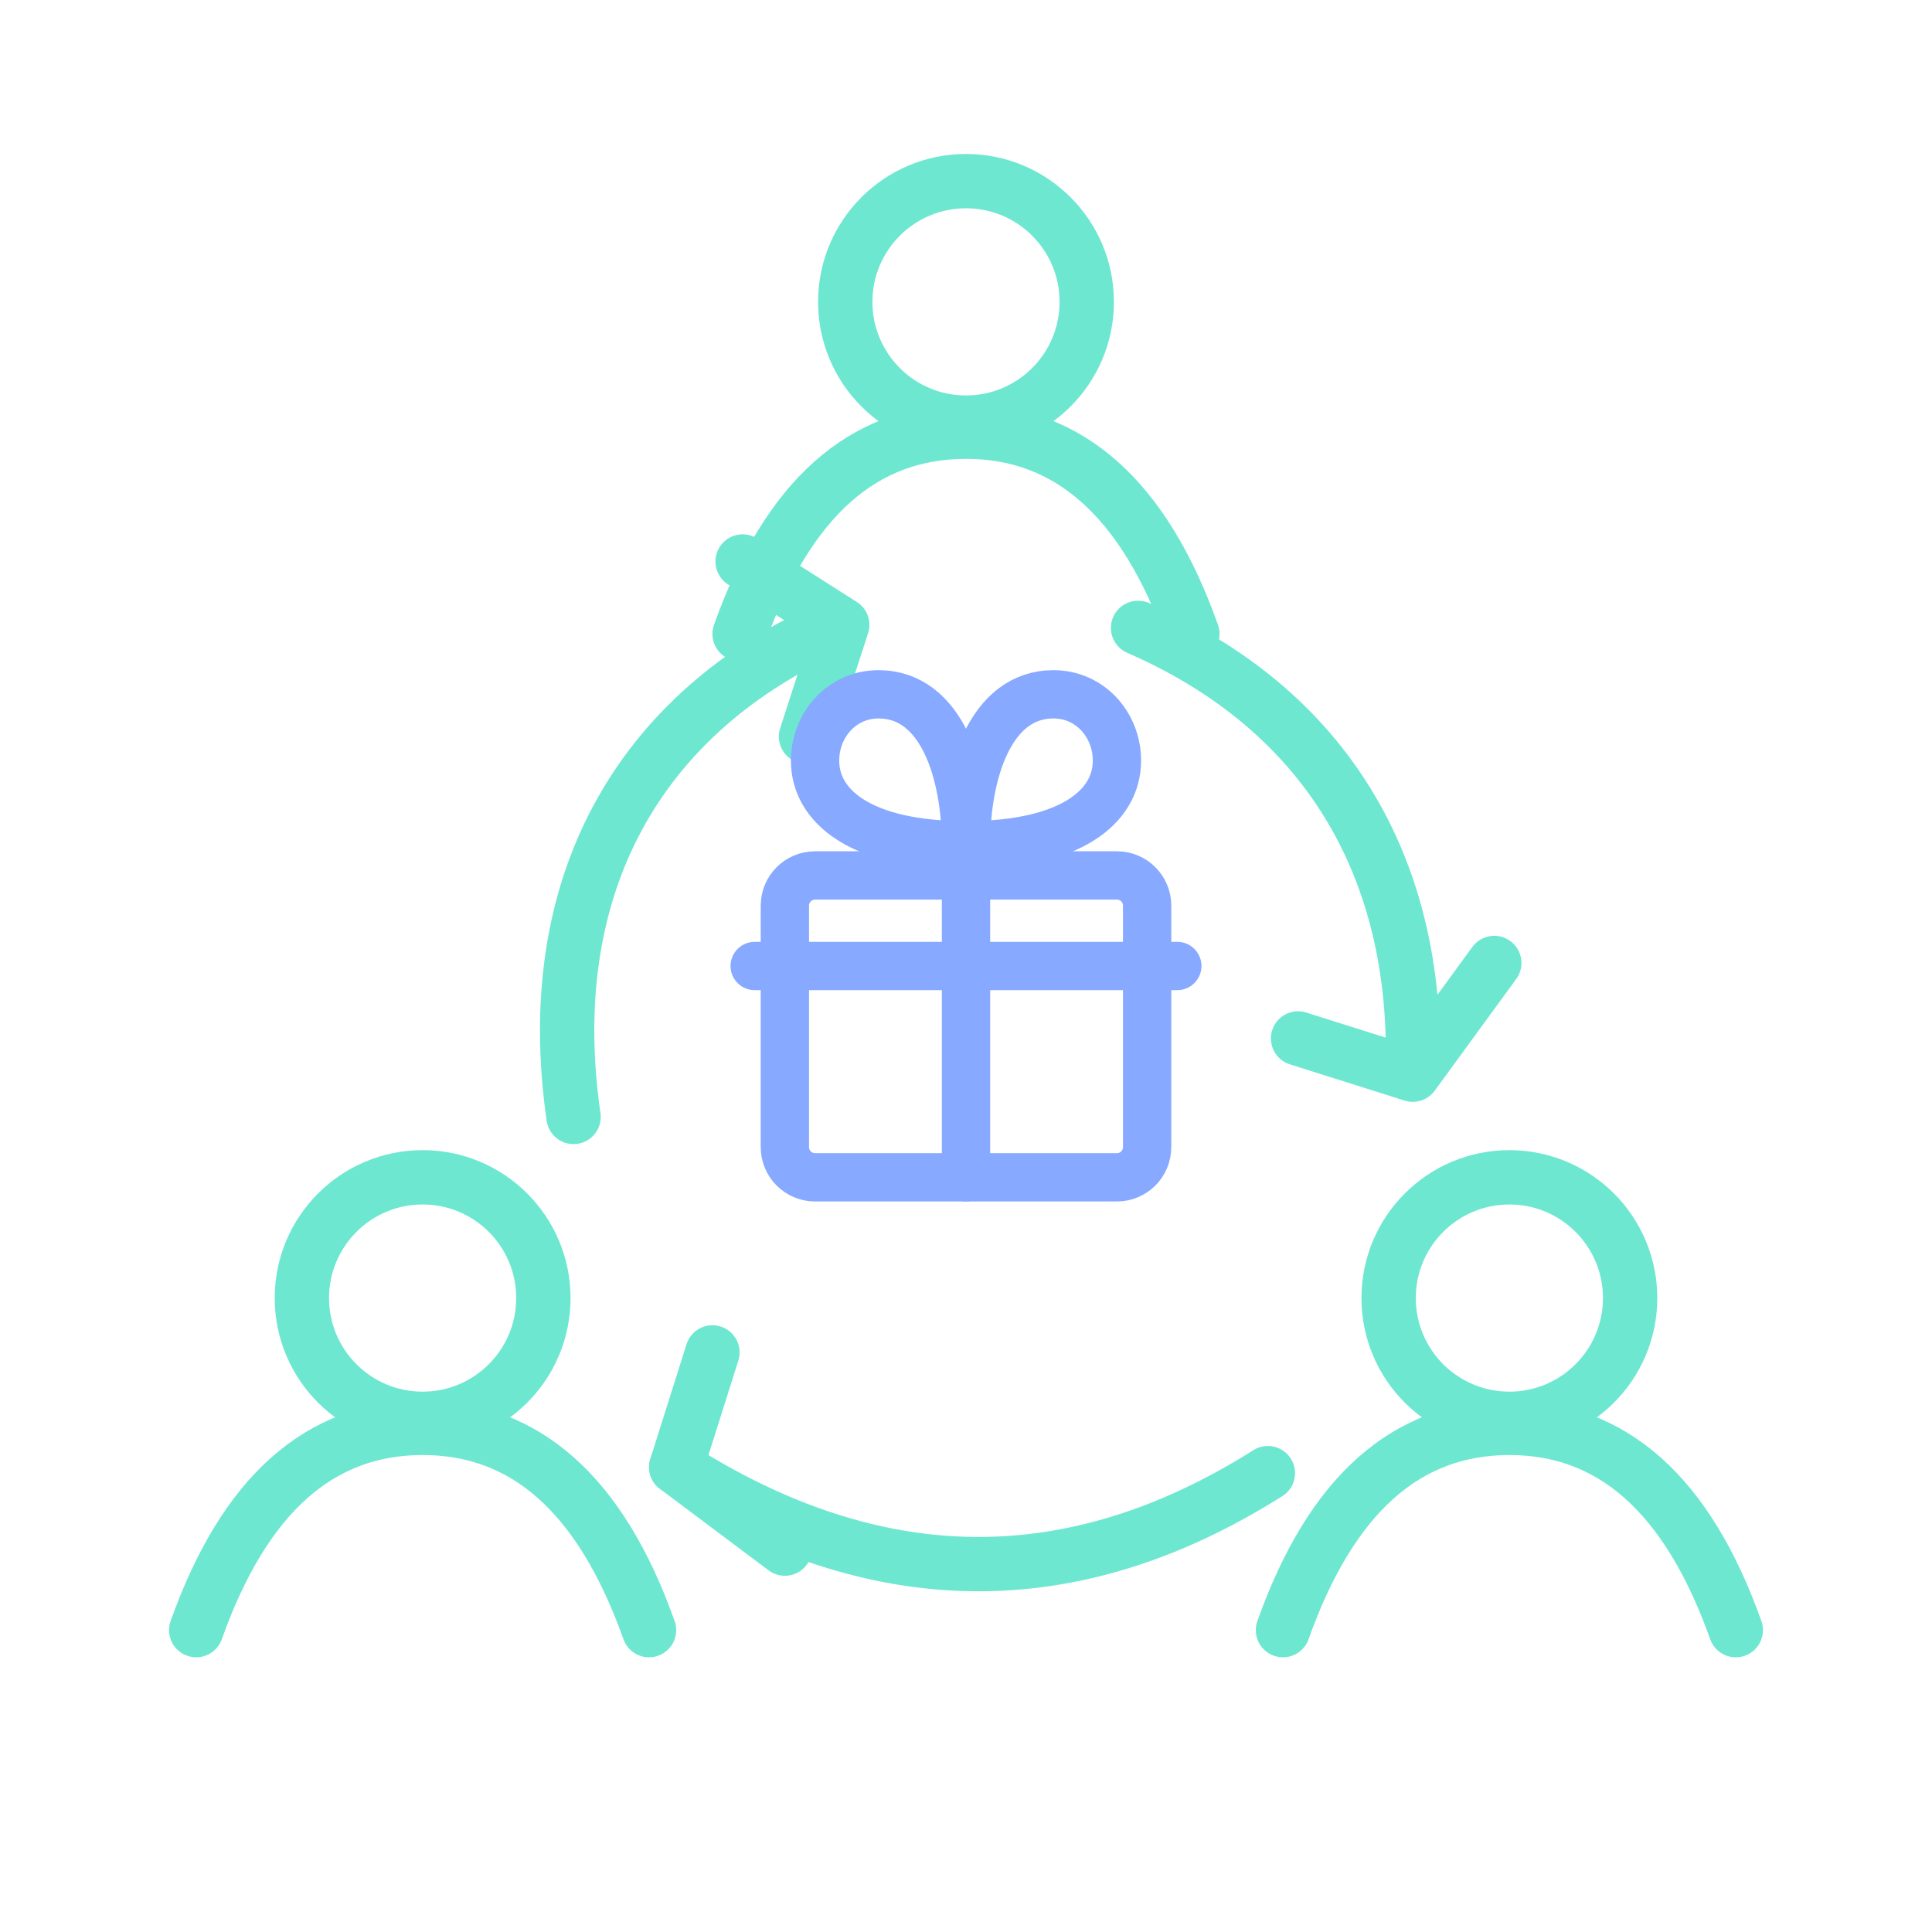
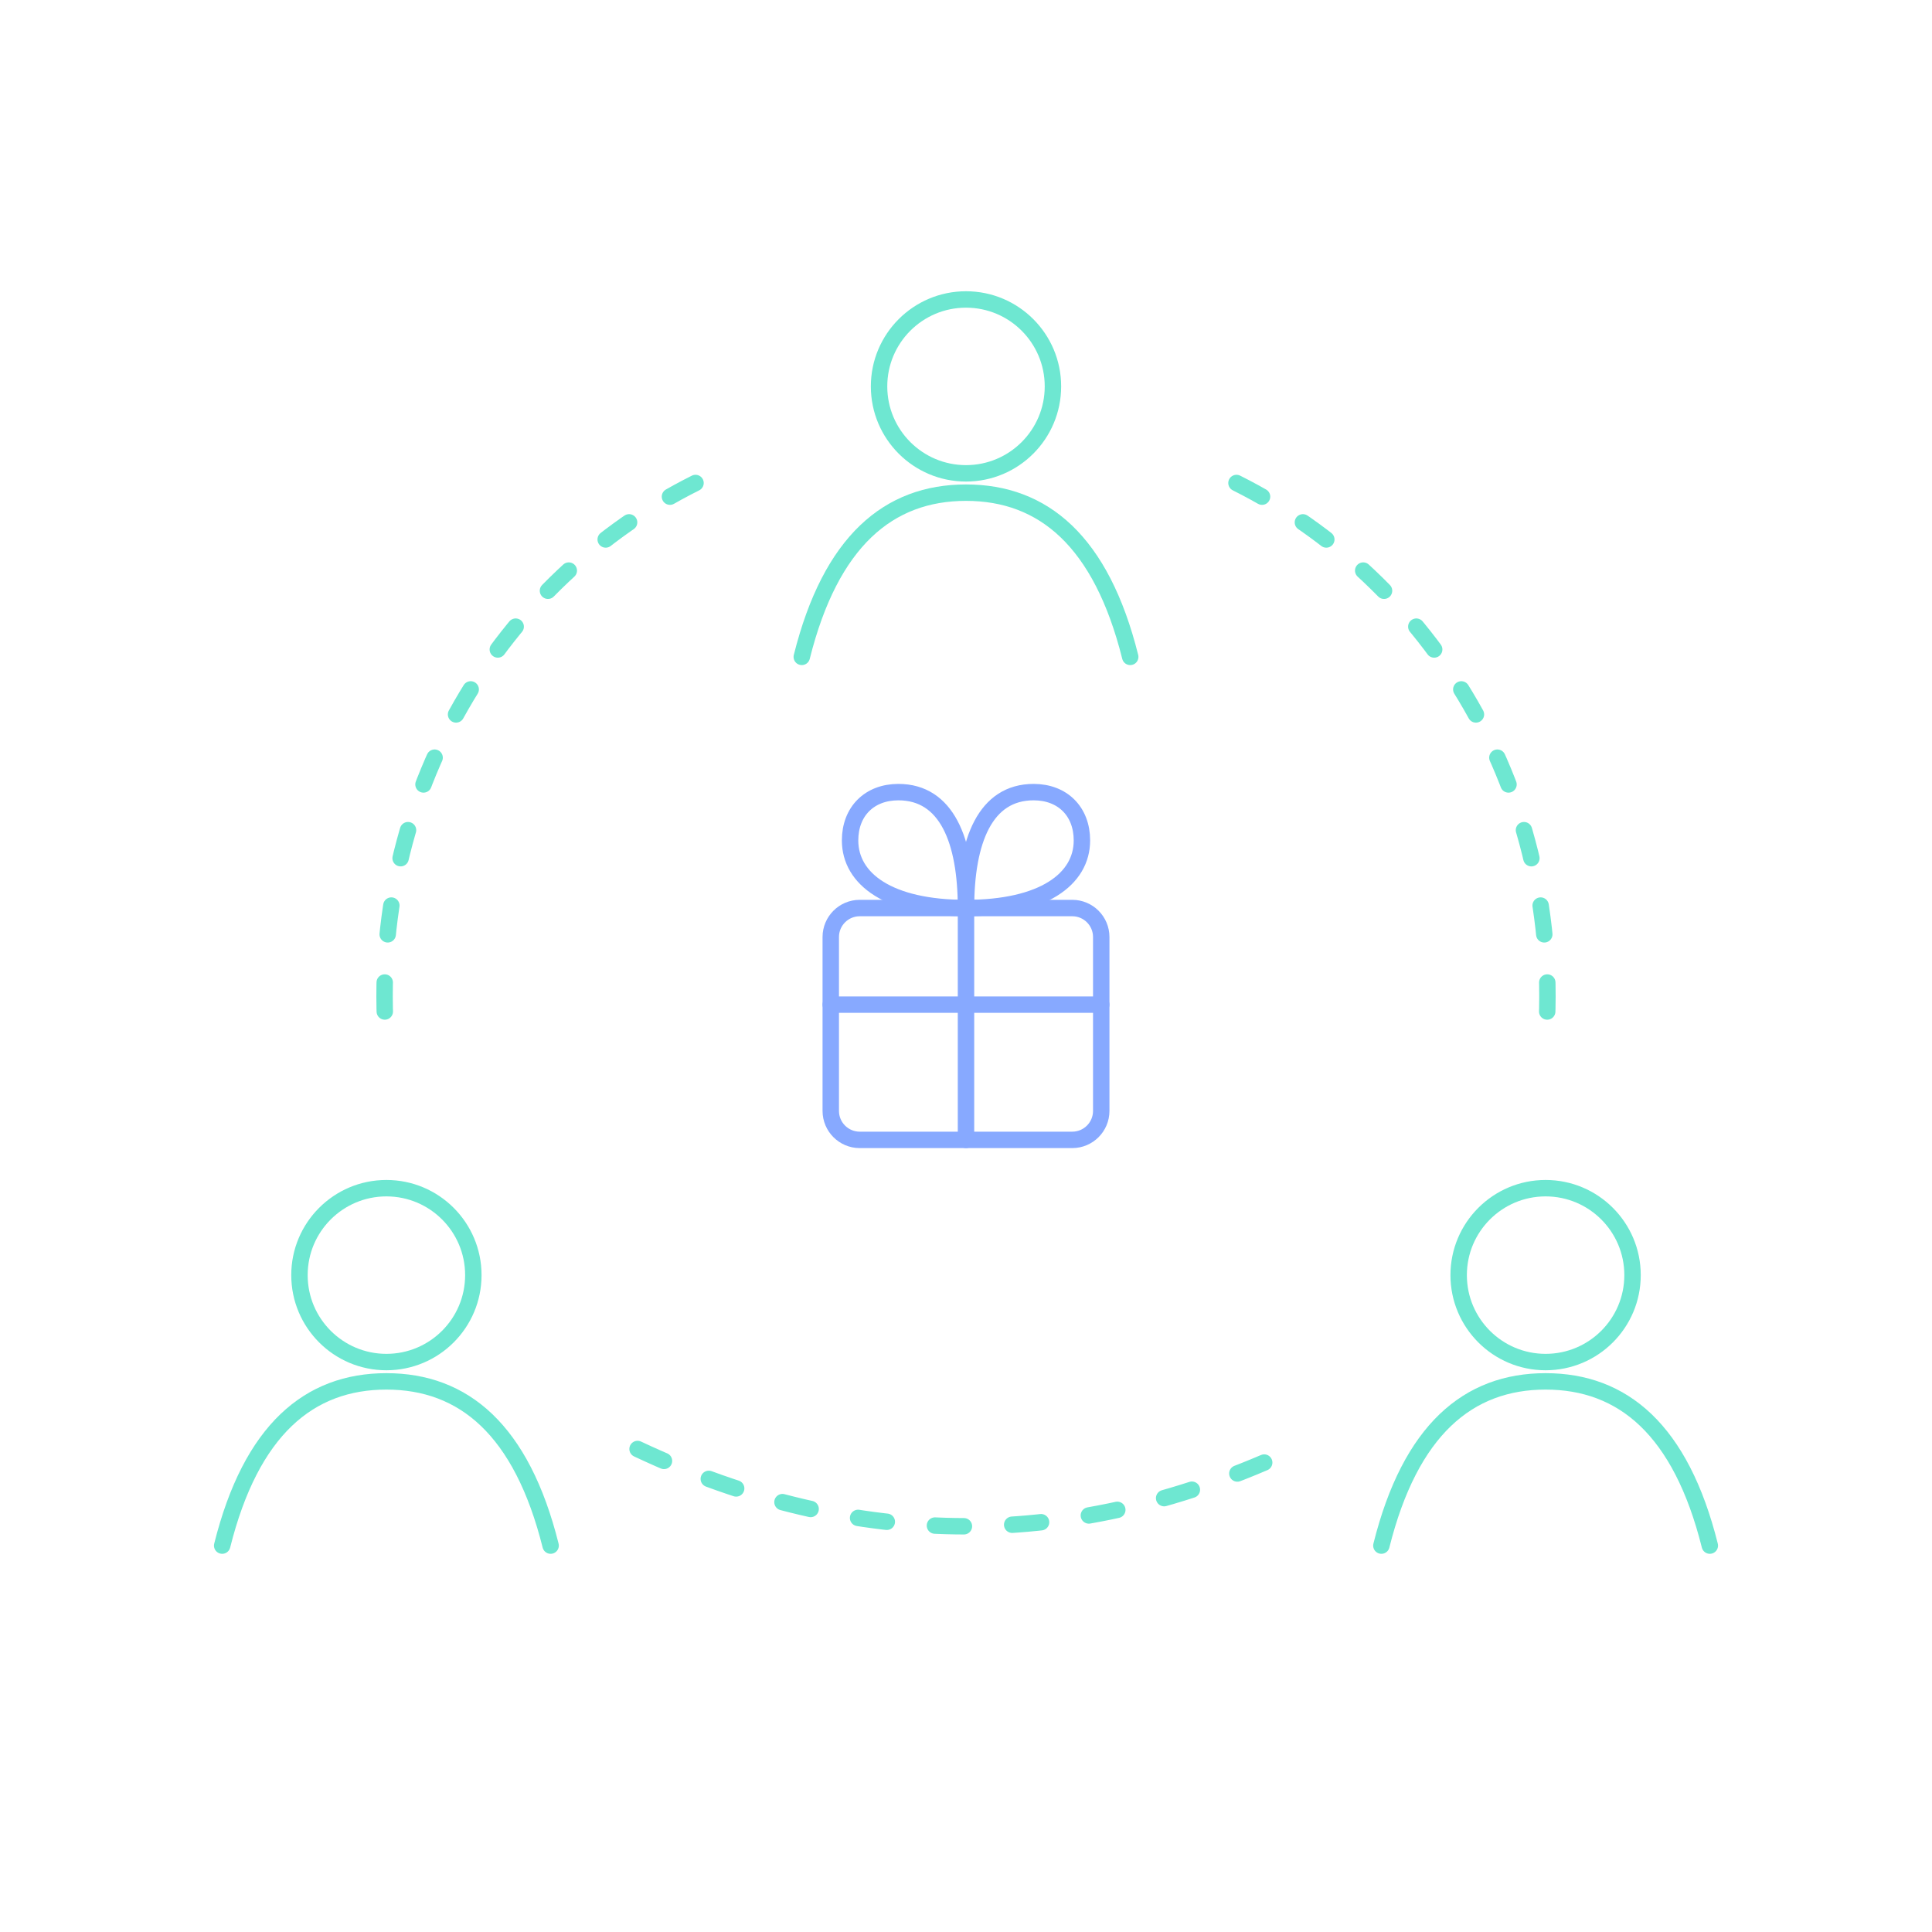
- <svg xmlns="http://www.w3.org/2000/svg" viewBox="0 0 64 64" fill="none" stroke-linecap="round" stroke-linejoin="round">
-   <g stroke="#6EE7D1" stroke-width="1.8">
-     <circle cx="32" cy="10" r="4" />
-     <path d="M24.5 21c1.6-4.5 4.1-6.7 7.5-6.7s5.9 2.2 7.5 6.7" />
-     <circle cx="14" cy="43" r="4" />
-     <path d="M6.5 54c1.6-4.5 4.1-6.7 7.5-6.7s5.9 2.2 7.5 6.7" />
-     <circle cx="50" cy="43" r="4" />
-     <path d="M42.5 54c1.6-4.5 4.1-6.7 7.5-6.7s5.9 2.2 7.5 6.7" />
-     <path d="M19 37c-1.1-7.6 2.1-13.4 8.7-16.3M37.7 20.8c6.2 2.7 9.3 7.9 9.1 14.7M42 48.8c-6.5 4.1-13 4-19.6-.2" />
-     <path d="m24.6 18.6 3.3 2.1-1.2 3.7M49.5 31.9l-2.7 3.7-3.8-1.2M26 51.3l-3.6-2.7 1.2-3.8" />
+ <svg xmlns="http://www.w3.org/2000/svg" viewBox="0 0 200 200" fill="none" stroke-linecap="round" stroke-linejoin="round">
+   <g stroke="#6EE7D1" stroke-width="1.7">
+     <circle cx="100" cy="40" r="9" />
+     <path d="M83 68c3-12 9-17 17-17s14 5 17 17" />
+     <circle cx="40" cy="132" r="9" />
+     <path d="M23 160c3-12 9-17 17-17s14 5 17 17" />
+     <circle cx="160" cy="132" r="9" />
+     <path d="M143 160c3-12 9-17 17-17s14 5 17 17" />
+     <path d="M72 50C52 60 38 82 40 108M128 50c20 10 34 32 32 58M66 150q34 16 68 0" stroke-dasharray="3 5" />
  </g>
-   <g stroke="#87A9FF" stroke-width="1.6">
-     <rect x="26" y="29" width="12" height="10" rx="1" />
-     <path d="M32 29v10M25 32h14M32 28c-3.5 0-5-1.3-5-2.8 0-1.2.9-2.2 2.1-2.2 2.1 0 2.9 2.6 2.9 5ZM32 28c3.5 0 5-1.3 5-2.8 0-1.2-.9-2.2-2.1-2.2-2.1 0-2.9 2.6-2.9 5Z" />
+   <g stroke="#87A9FF" stroke-width="1.7">
+     <rect x="86" y="94" width="28" height="24" rx="3" />
+     <path d="M100 94v24M86 104h28" />
+     <path d="M100 94c-8 0-12-3-12-7 0-3 2-5 5-5 5 0 7 5 7 12ZM100 94c8 0 12-3 12-7 0-3-2-5-5-5-5 0-7 5-7 12Z" />
  </g>
</svg>
